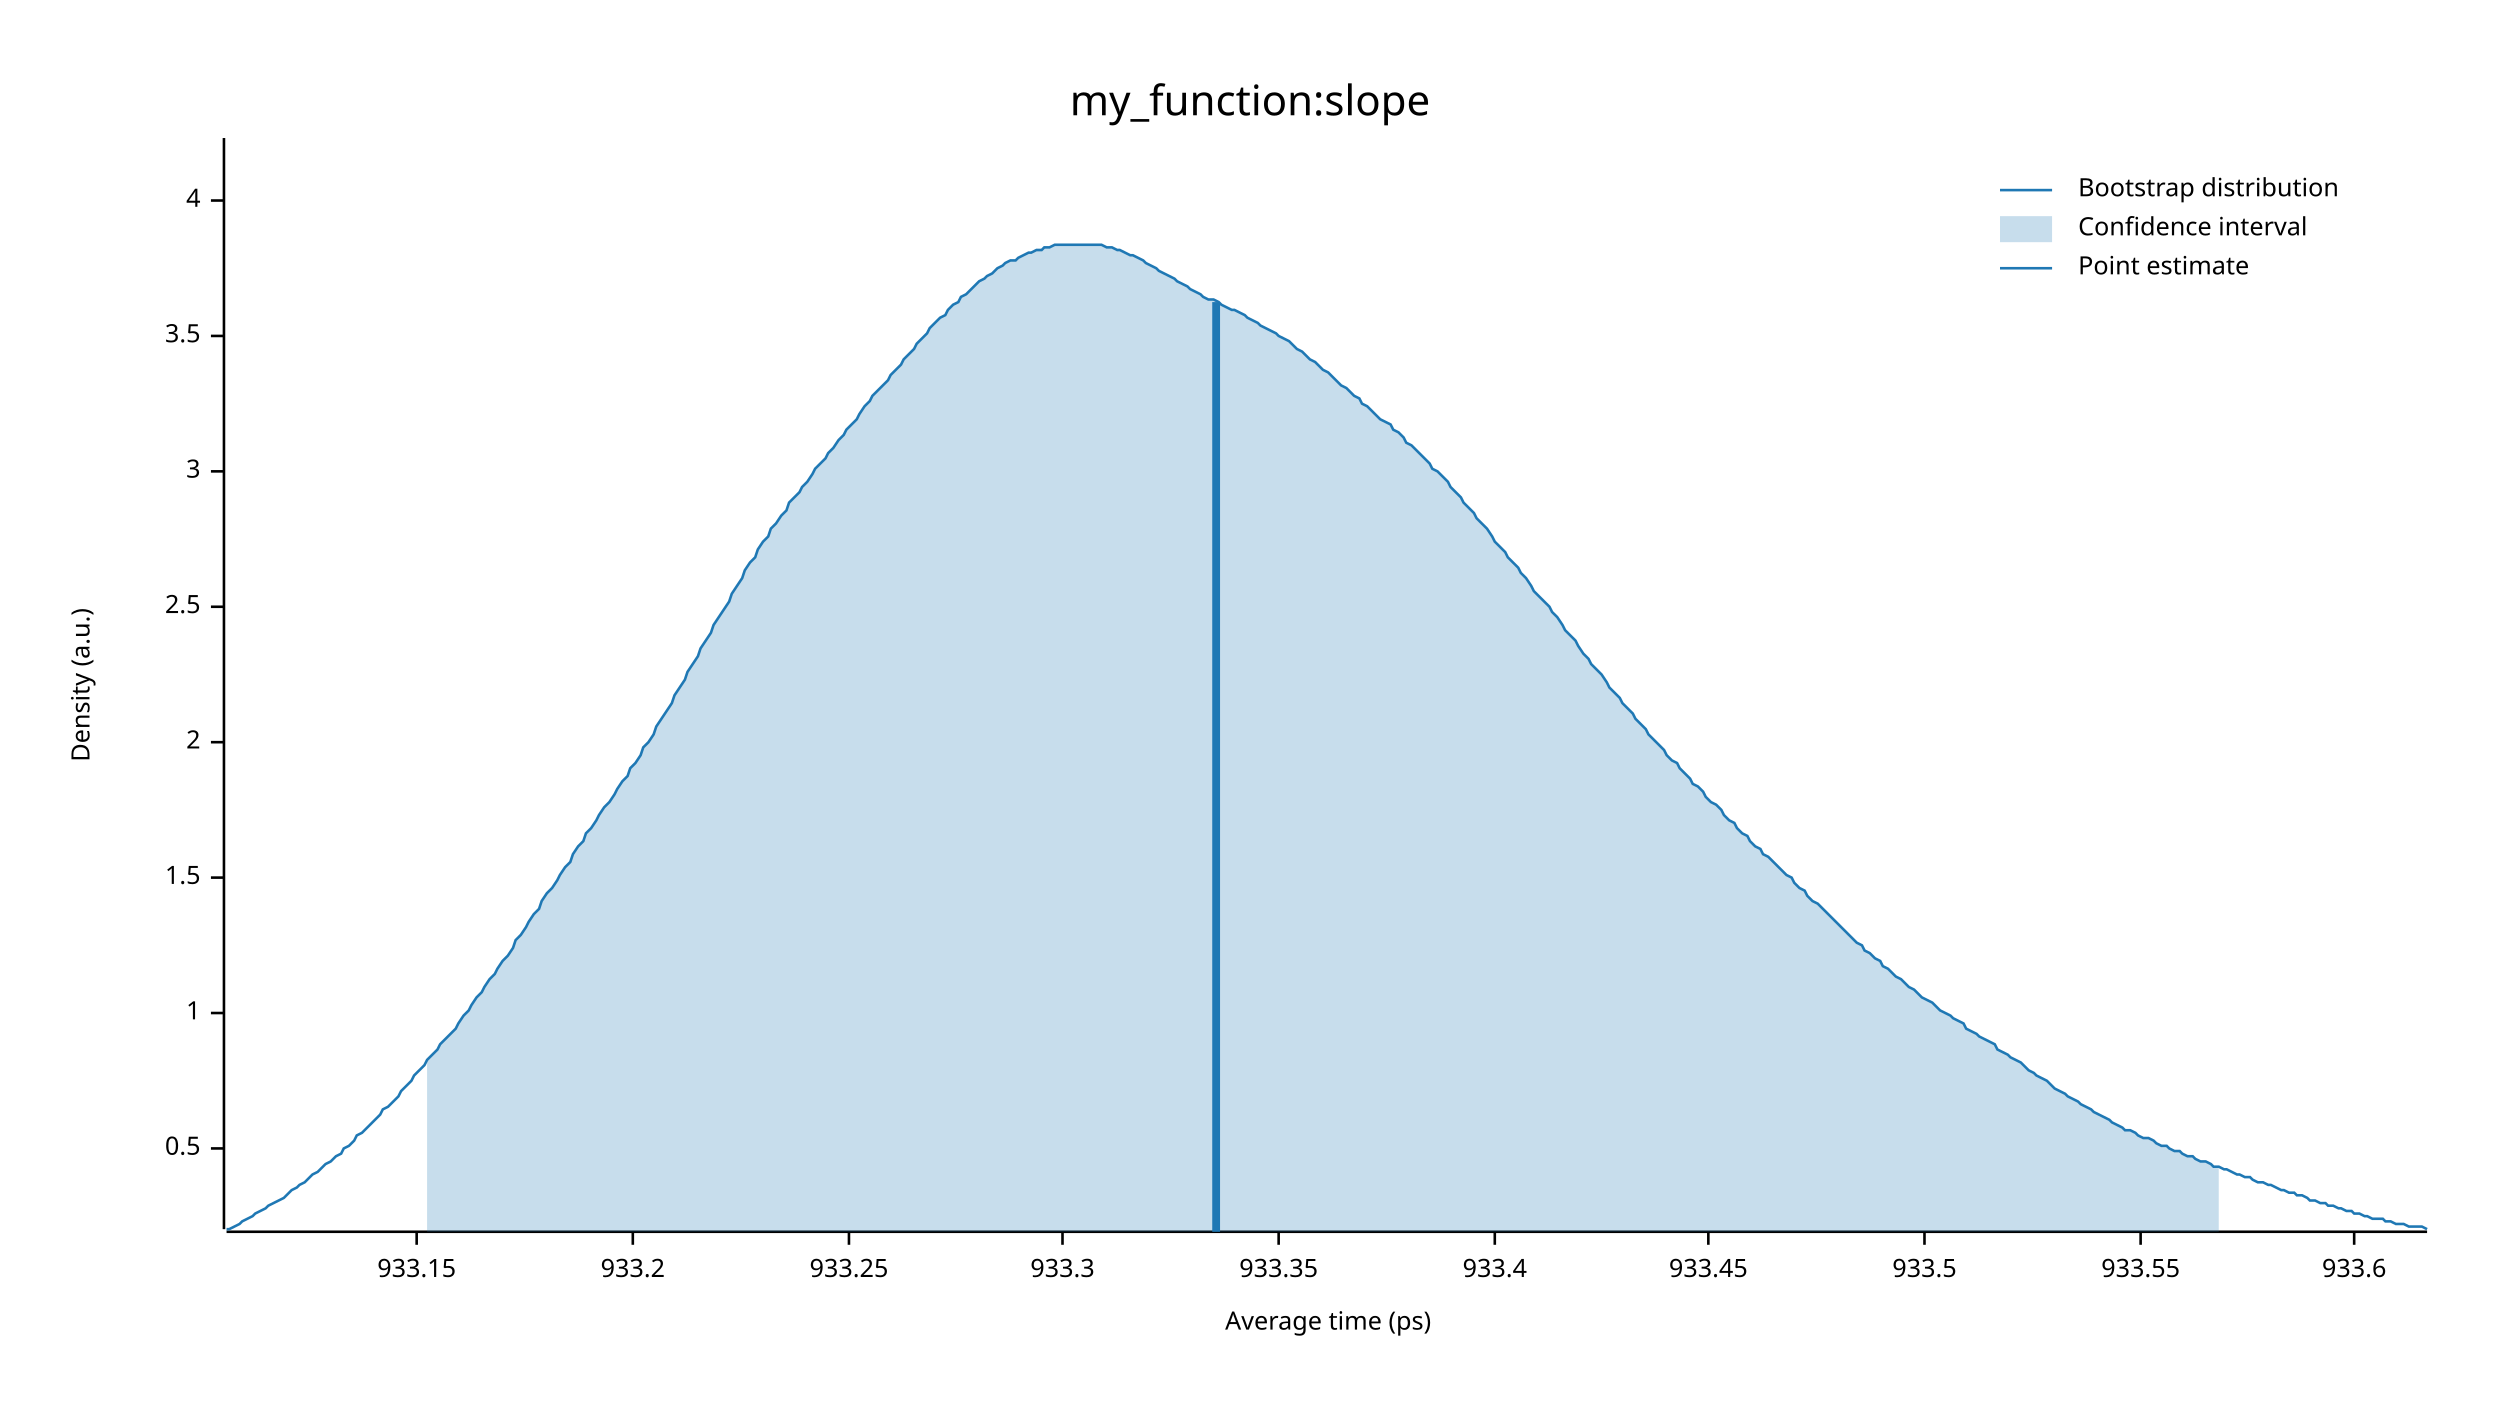
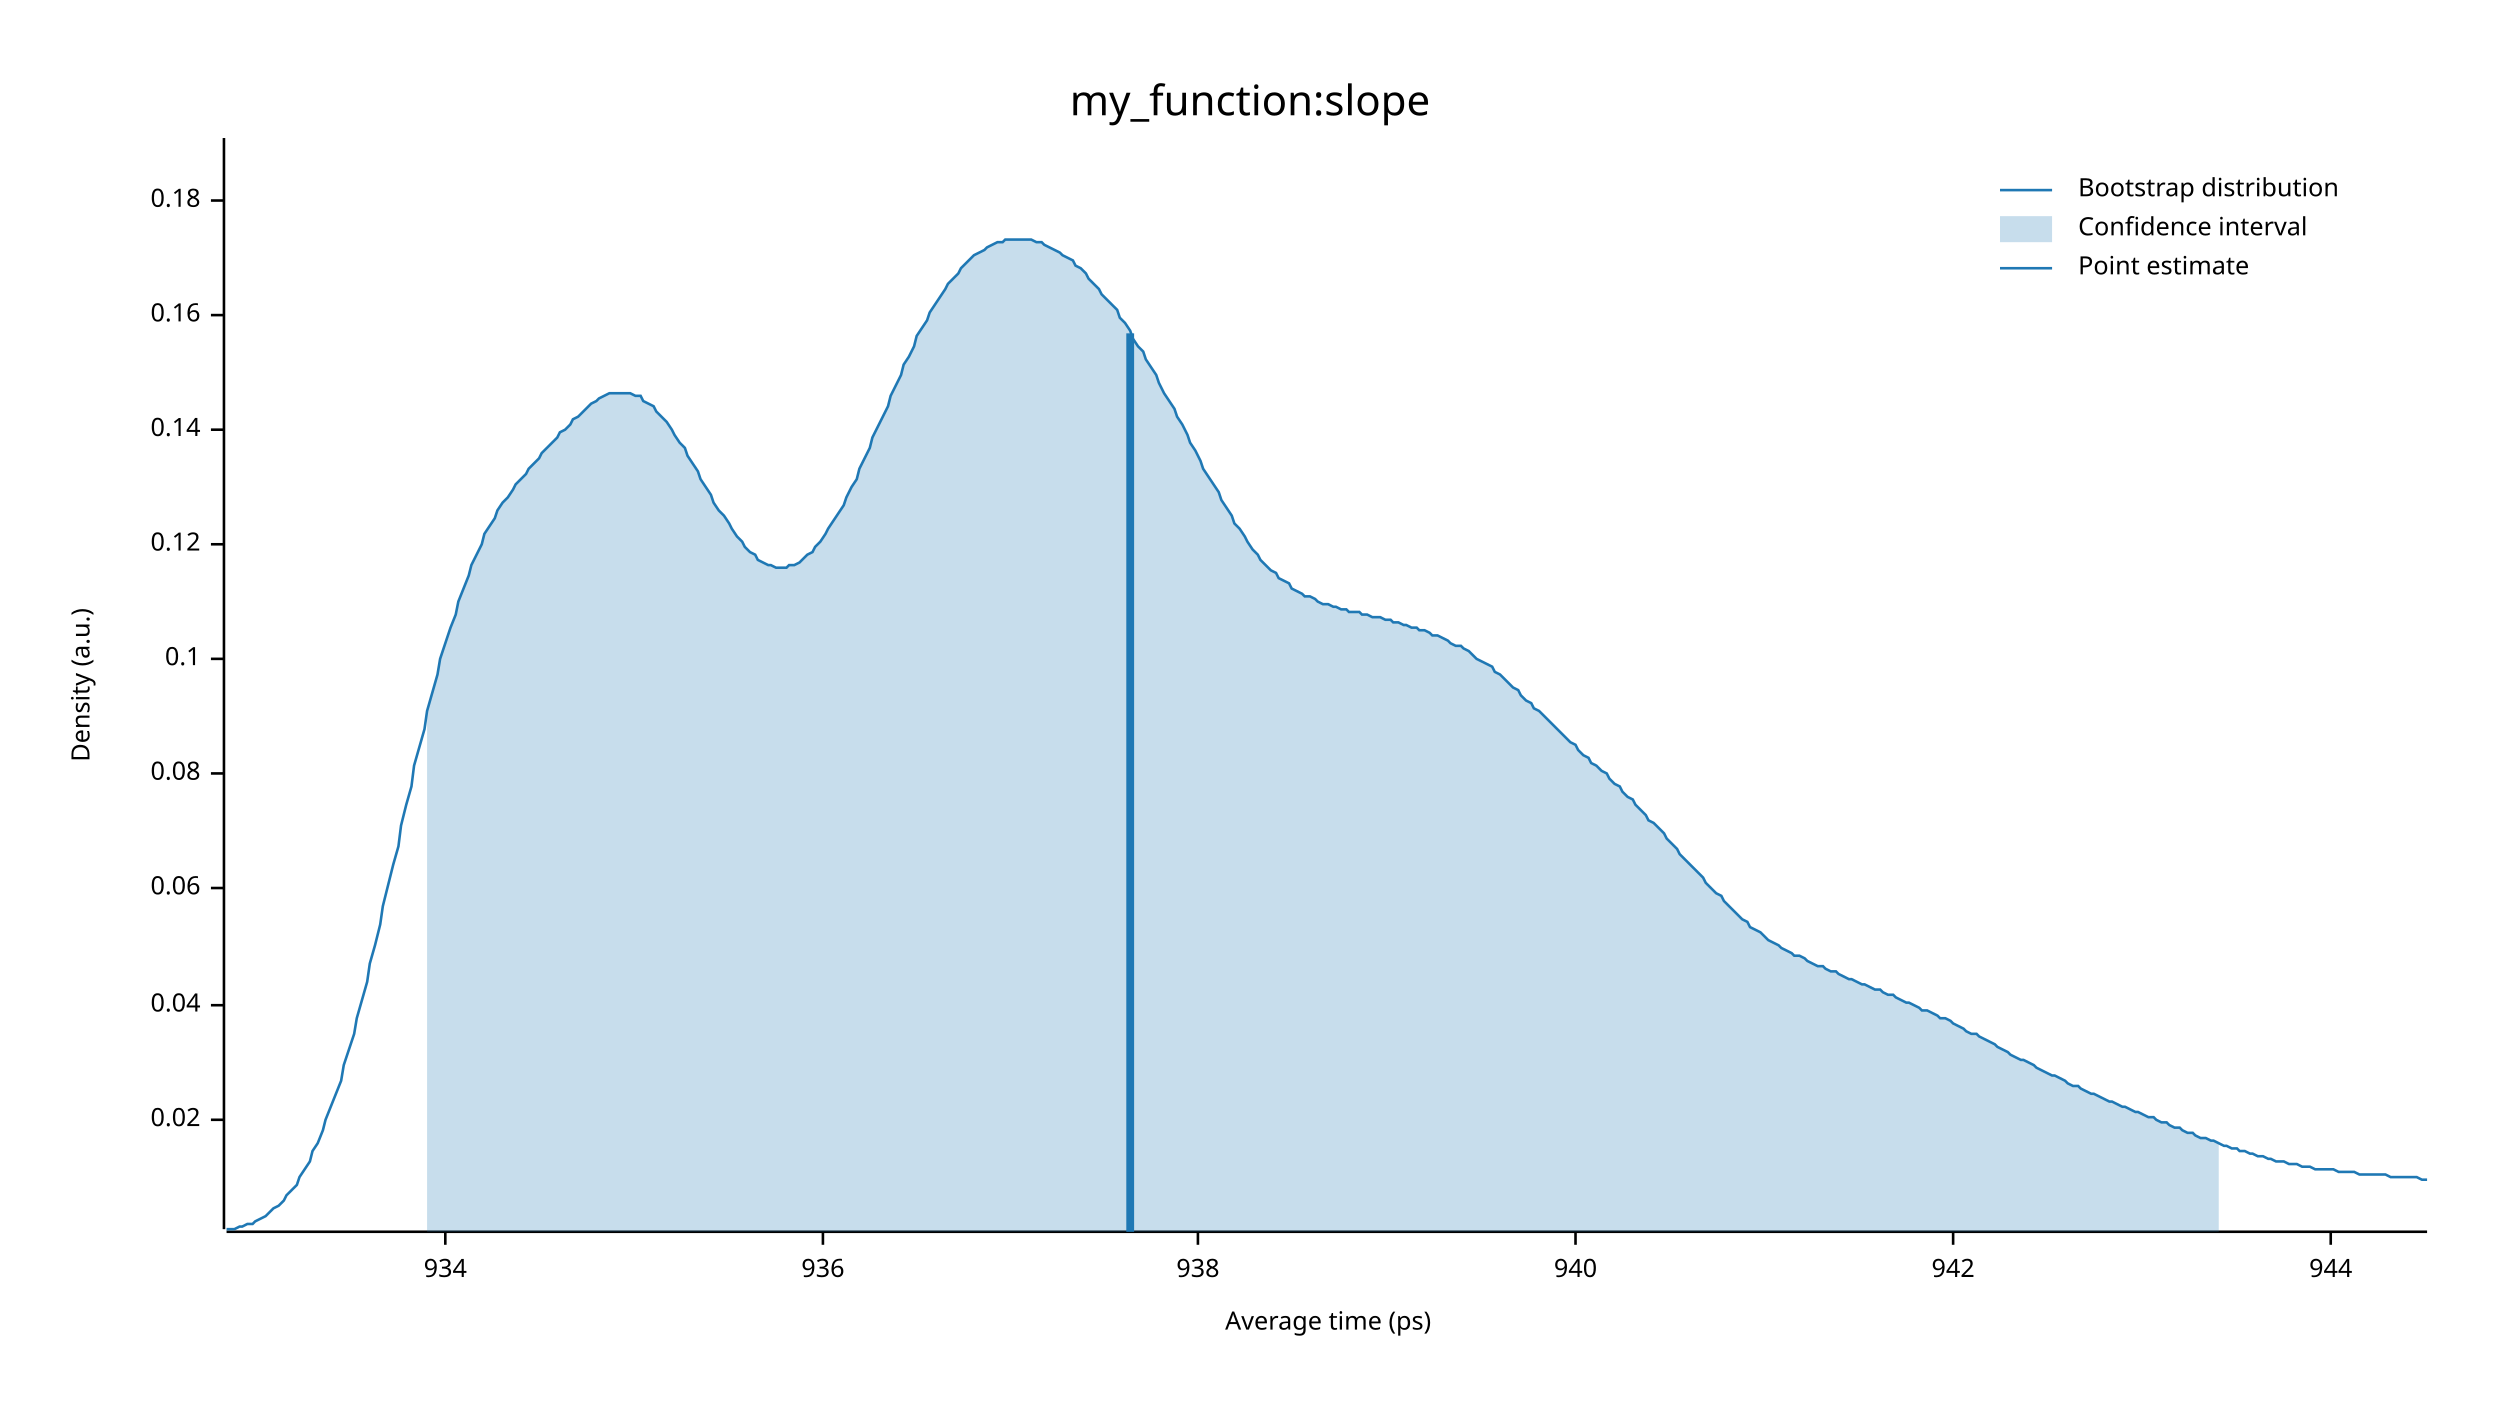
<svg xmlns="http://www.w3.org/2000/svg" width="960" height="540" viewBox="0 0 960 540">
  <text x="480" y="32" dy="0.76em" text-anchor="middle" font-family="sans-serif" font-size="16.129" opacity="1" fill="#000000">
my_function:slope
</text>
  <text x="27" y="263" dy="0.76em" text-anchor="middle" font-family="sans-serif" font-size="9.677" opacity="1" fill="#000000" transform="rotate(270, 27, 263)">
Density (a.u.)
</text>
  <text x="510" y="513" dy="-0.5ex" text-anchor="middle" font-family="sans-serif" font-size="9.677" opacity="1" fill="#000000">
Average time (ps)
</text>
  <polyline fill="none" opacity="1" stroke="#000000" stroke-width="1" points="86,53 86,472 " />
-   <text x="77" y="441" dy="0.5ex" text-anchor="end" font-family="sans-serif" font-size="9.677" opacity="1" fill="#000000">
- 0.5
+   <text x="77" y="430" dy="0.5ex" text-anchor="end" font-family="sans-serif" font-size="9.677" opacity="1" fill="#000000">
+ 0.02
</text>
-   <polyline fill="none" opacity="1" stroke="#000000" stroke-width="1" points="81,441 86,441 " />
-   <text x="77" y="389" dy="0.5ex" text-anchor="end" font-family="sans-serif" font-size="9.677" opacity="1" fill="#000000">
- 1
+   <polyline fill="none" opacity="1" stroke="#000000" stroke-width="1" points="81,430 86,430 " />
+   <text x="77" y="386" dy="0.5ex" text-anchor="end" font-family="sans-serif" font-size="9.677" opacity="1" fill="#000000">
+ 0.04
</text>
-   <polyline fill="none" opacity="1" stroke="#000000" stroke-width="1" points="81,389 86,389 " />
-   <text x="77" y="337" dy="0.5ex" text-anchor="end" font-family="sans-serif" font-size="9.677" opacity="1" fill="#000000">
- 1.5
+   <polyline fill="none" opacity="1" stroke="#000000" stroke-width="1" points="81,386 86,386 " />
+   <text x="77" y="341" dy="0.5ex" text-anchor="end" font-family="sans-serif" font-size="9.677" opacity="1" fill="#000000">
+ 0.06
</text>
-   <polyline fill="none" opacity="1" stroke="#000000" stroke-width="1" points="81,337 86,337 " />
-   <text x="77" y="285" dy="0.5ex" text-anchor="end" font-family="sans-serif" font-size="9.677" opacity="1" fill="#000000">
- 2
+   <polyline fill="none" opacity="1" stroke="#000000" stroke-width="1" points="81,341 86,341 " />
+   <text x="77" y="297" dy="0.5ex" text-anchor="end" font-family="sans-serif" font-size="9.677" opacity="1" fill="#000000">
+ 0.08
</text>
-   <polyline fill="none" opacity="1" stroke="#000000" stroke-width="1" points="81,285 86,285 " />
-   <text x="77" y="233" dy="0.5ex" text-anchor="end" font-family="sans-serif" font-size="9.677" opacity="1" fill="#000000">
- 2.5
+   <polyline fill="none" opacity="1" stroke="#000000" stroke-width="1" points="81,297 86,297 " />
+   <text x="77" y="253" dy="0.5ex" text-anchor="end" font-family="sans-serif" font-size="9.677" opacity="1" fill="#000000">
+ 0.1
</text>
-   <polyline fill="none" opacity="1" stroke="#000000" stroke-width="1" points="81,233 86,233 " />
-   <text x="77" y="181" dy="0.5ex" text-anchor="end" font-family="sans-serif" font-size="9.677" opacity="1" fill="#000000">
- 3
+   <polyline fill="none" opacity="1" stroke="#000000" stroke-width="1" points="81,253 86,253 " />
+   <text x="77" y="209" dy="0.5ex" text-anchor="end" font-family="sans-serif" font-size="9.677" opacity="1" fill="#000000">
+ 0.12
</text>
-   <polyline fill="none" opacity="1" stroke="#000000" stroke-width="1" points="81,181 86,181 " />
-   <text x="77" y="129" dy="0.5ex" text-anchor="end" font-family="sans-serif" font-size="9.677" opacity="1" fill="#000000">
- 3.5
+   <polyline fill="none" opacity="1" stroke="#000000" stroke-width="1" points="81,209 86,209 " />
+   <text x="77" y="165" dy="0.5ex" text-anchor="end" font-family="sans-serif" font-size="9.677" opacity="1" fill="#000000">
+ 0.14
</text>
-   <polyline fill="none" opacity="1" stroke="#000000" stroke-width="1" points="81,129 86,129 " />
+   <polyline fill="none" opacity="1" stroke="#000000" stroke-width="1" points="81,165 86,165 " />
+   <text x="77" y="121" dy="0.5ex" text-anchor="end" font-family="sans-serif" font-size="9.677" opacity="1" fill="#000000">
+ 0.16
+ </text>
+   <polyline fill="none" opacity="1" stroke="#000000" stroke-width="1" points="81,121 86,121 " />
  <text x="77" y="77" dy="0.5ex" text-anchor="end" font-family="sans-serif" font-size="9.677" opacity="1" fill="#000000">
- 4
+ 0.18
</text>
  <polyline fill="none" opacity="1" stroke="#000000" stroke-width="1" points="81,77 86,77 " />
  <polyline fill="none" opacity="1" stroke="#000000" stroke-width="1" points="87,473 932,473 " />
-   <text x="160" y="483" dy="0.76em" text-anchor="middle" font-family="sans-serif" font-size="9.677" opacity="1" fill="#000000">
- 933.15
+   <text x="171" y="483" dy="0.76em" text-anchor="middle" font-family="sans-serif" font-size="9.677" opacity="1" fill="#000000">
+ 934
</text>
-   <polyline fill="none" opacity="1" stroke="#000000" stroke-width="1" points="160,473 160,478 " />
-   <text x="243" y="483" dy="0.76em" text-anchor="middle" font-family="sans-serif" font-size="9.677" opacity="1" fill="#000000">
- 933.2
+   <polyline fill="none" opacity="1" stroke="#000000" stroke-width="1" points="171,473 171,478 " />
+   <text x="316" y="483" dy="0.76em" text-anchor="middle" font-family="sans-serif" font-size="9.677" opacity="1" fill="#000000">
+ 936
</text>
-   <polyline fill="none" opacity="1" stroke="#000000" stroke-width="1" points="243,473 243,478 " />
-   <text x="326" y="483" dy="0.76em" text-anchor="middle" font-family="sans-serif" font-size="9.677" opacity="1" fill="#000000">
- 933.25
+   <polyline fill="none" opacity="1" stroke="#000000" stroke-width="1" points="316,473 316,478 " />
+   <text x="460" y="483" dy="0.76em" text-anchor="middle" font-family="sans-serif" font-size="9.677" opacity="1" fill="#000000">
+ 938
</text>
-   <polyline fill="none" opacity="1" stroke="#000000" stroke-width="1" points="326,473 326,478 " />
-   <text x="408" y="483" dy="0.76em" text-anchor="middle" font-family="sans-serif" font-size="9.677" opacity="1" fill="#000000">
- 933.3
+   <polyline fill="none" opacity="1" stroke="#000000" stroke-width="1" points="460,473 460,478 " />
+   <text x="605" y="483" dy="0.76em" text-anchor="middle" font-family="sans-serif" font-size="9.677" opacity="1" fill="#000000">
+ 940
</text>
-   <polyline fill="none" opacity="1" stroke="#000000" stroke-width="1" points="408,473 408,478 " />
-   <text x="491" y="483" dy="0.76em" text-anchor="middle" font-family="sans-serif" font-size="9.677" opacity="1" fill="#000000">
- 933.35
+   <polyline fill="none" opacity="1" stroke="#000000" stroke-width="1" points="605,473 605,478 " />
+   <text x="750" y="483" dy="0.76em" text-anchor="middle" font-family="sans-serif" font-size="9.677" opacity="1" fill="#000000">
+ 942
</text>
-   <polyline fill="none" opacity="1" stroke="#000000" stroke-width="1" points="491,473 491,478 " />
-   <text x="574" y="483" dy="0.76em" text-anchor="middle" font-family="sans-serif" font-size="9.677" opacity="1" fill="#000000">
- 933.4
+   <polyline fill="none" opacity="1" stroke="#000000" stroke-width="1" points="750,473 750,478 " />
+   <text x="895" y="483" dy="0.76em" text-anchor="middle" font-family="sans-serif" font-size="9.677" opacity="1" fill="#000000">
+ 944
</text>
-   <polyline fill="none" opacity="1" stroke="#000000" stroke-width="1" points="574,473 574,478 " />
-   <text x="656" y="483" dy="0.76em" text-anchor="middle" font-family="sans-serif" font-size="9.677" opacity="1" fill="#000000">
- 933.45
- </text>
-   <polyline fill="none" opacity="1" stroke="#000000" stroke-width="1" points="656,473 656,478 " />
-   <text x="739" y="483" dy="0.76em" text-anchor="middle" font-family="sans-serif" font-size="9.677" opacity="1" fill="#000000">
- 933.5
- </text>
-   <polyline fill="none" opacity="1" stroke="#000000" stroke-width="1" points="739,473 739,478 " />
-   <text x="822" y="483" dy="0.76em" text-anchor="middle" font-family="sans-serif" font-size="9.677" opacity="1" fill="#000000">
- 933.55
- </text>
-   <polyline fill="none" opacity="1" stroke="#000000" stroke-width="1" points="822,473 822,478 " />
-   <text x="904" y="483" dy="0.76em" text-anchor="middle" font-family="sans-serif" font-size="9.677" opacity="1" fill="#000000">
- 933.6
- </text>
-   <polyline fill="none" opacity="1" stroke="#000000" stroke-width="1" points="904,473 904,478 " />
-   <polyline fill="none" opacity="1" stroke="#1F78B4" stroke-width="1" points="87,472 88,472 90,471 92,470 93,469 95,468 97,467 98,466 100,465 102,464 103,463 105,462 107,461 109,460 110,459 112,457 114,456 115,455 117,454 119,452 120,451 122,450 124,448 125,447 127,446 129,444 131,443 132,441 134,440 136,438 137,436 139,435 141,433 142,432 144,430 146,428 147,426 149,425 151,423 153,421 154,419 156,417 158,415 159,413 161,411 163,409 164,407 166,405 168,403 169,401 171,399 173,397 175,395 176,393 178,390 180,388 181,386 183,383 185,381 186,379 188,376 190,374 191,372 193,369 195,367 197,364 198,361 200,359 202,356 203,354 205,351 207,349 208,346 210,343 212,341 214,338 215,336 217,333 219,331 220,328 222,325 224,323 225,320 227,318 229,315 230,313 232,310 234,308 236,305 237,303 239,300 241,298 242,295 244,293 246,290 247,287 249,285 251,282 252,279 254,276 256,273 258,270 259,267 261,264 263,261 264,258 266,255 268,252 269,249 271,246 273,243 274,240 276,237 278,234 280,231 281,228 283,225 285,222 286,219 288,216 290,214 291,211 293,208 295,206 296,203 298,201 300,198 302,196 303,193 305,191 307,189 308,187 310,185 312,182 313,180 315,178 317,176 318,174 320,172 322,169 324,167 325,165 327,163 329,161 330,159 332,156 334,154 335,152 337,150 339,148 341,146 342,144 344,142 346,140 347,138 349,136 351,134 352,132 354,130 356,128 357,126 359,124 361,122 363,121 364,119 366,117 368,116 369,114 371,113 373,111 374,110 376,108 378,107 379,106 381,105 383,103 385,102 386,101 388,100 390,100 391,99 393,98 395,97 396,97 398,96 400,96 401,95 403,95 405,94 407,94 408,94 410,94 412,94 413,94 415,94 417,94 418,94 420,94 422,94 423,94 425,95 427,95 429,96 430,96 432,97 434,98 435,98 437,99 439,100 440,101 442,102 444,103 445,104 447,105 449,106 451,107 452,108 454,109 456,110 457,111 459,112 461,113 462,114 464,115 466,115 468,116 469,117 471,118 473,119 474,119 476,120 478,121 479,122 481,123 483,124 484,125 486,126 488,127 490,128 491,129 493,130 495,131 496,132 498,134 500,135 501,136 503,138 505,139 506,140 508,142 510,143 512,145 513,146 515,148 517,149 518,150 520,152 522,153 523,155 525,156 527,158 528,159 530,161 532,162 534,163 535,165 537,166 539,168 540,170 542,171 544,173 545,174 547,176 549,178 550,180 552,181 554,183 556,185 557,187 559,189 561,191 562,193 564,195 566,197 567,199 569,201 571,203 573,206 574,208 576,210 578,212 579,214 581,216 583,218 584,220 586,222 588,225 589,227 591,229 593,231 595,233 596,235 598,237 600,240 601,242 603,244 605,246 606,248 608,251 610,253 611,255 613,257 615,259 617,262 618,264 620,266 622,268 623,270 625,272 627,274 628,276 630,278 632,280 633,282 635,284 637,286 639,288 640,290 642,292 644,293 645,295 647,297 649,299 650,301 652,302 654,304 655,306 657,308 659,309 661,311 662,313 664,315 666,316 667,318 669,320 671,321 672,323 674,325 676,326 677,328 679,329 681,331 683,333 684,334 686,336 688,337 689,339 691,341 693,342 694,344 696,346 698,347 700,349 701,350 703,352 705,354 706,355 708,357 710,359 711,360 713,362 715,363 716,365 718,366 720,368 722,369 723,371 725,372 727,374 728,375 730,376 732,378 733,379 735,380 737,382 738,383 740,384 742,385 744,387 745,388 747,389 749,390 750,391 752,392 754,393 755,395 757,396 759,397 760,398 762,399 764,400 766,401 767,403 769,404 771,405 772,406 774,407 776,408 777,409 779,411 781,412 782,413 784,414 786,415 788,417 789,418 791,419 793,420 794,421 796,422 798,423 799,424 801,425 803,426 804,427 806,428 808,429 810,430 811,431 813,432 815,433 816,434 818,434 820,435 821,436 823,437 825,437 827,438 828,439 830,440 832,440 833,441 835,442 837,442 838,443 840,444 842,444 843,445 845,446 847,446 849,447 850,448 852,448 854,449 855,449 857,450 859,451 860,451 862,452 864,452 865,453 867,454 869,454 871,455 872,455 874,456 876,457 877,457 879,458 881,458 882,459 884,459 886,460 887,461 889,461 891,462 893,462 894,463 896,463 898,464 899,464 901,465 903,465 904,466 906,466 908,467 909,467 911,468 913,468 915,468 916,469 918,469 920,470 921,470 923,470 925,471 926,471 928,471 930,471 932,472 " />
-   <polygon opacity="0.25" fill="#1F78B4" points="164,407 166,405 168,403 169,401 171,399 173,397 175,395 176,393 178,390 180,388 181,386 183,383 185,381 186,379 188,376 190,374 191,372 193,369 195,367 197,364 198,361 200,359 202,356 203,354 205,351 207,349 208,346 210,343 212,341 214,338 215,336 217,333 219,331 220,328 222,325 224,323 225,320 227,318 229,315 230,313 232,310 234,308 236,305 237,303 239,300 241,298 242,295 244,293 246,290 247,287 249,285 251,282 252,279 254,276 256,273 258,270 259,267 261,264 263,261 264,258 266,255 268,252 269,249 271,246 273,243 274,240 276,237 278,234 280,231 281,228 283,225 285,222 286,219 288,216 290,214 291,211 293,208 295,206 296,203 298,201 300,198 302,196 303,193 305,191 307,189 308,187 310,185 312,182 313,180 315,178 317,176 318,174 320,172 322,169 324,167 325,165 327,163 329,161 330,159 332,156 334,154 335,152 337,150 339,148 341,146 342,144 344,142 346,140 347,138 349,136 351,134 352,132 354,130 356,128 357,126 359,124 361,122 363,121 364,119 366,117 368,116 369,114 371,113 373,111 374,110 376,108 378,107 379,106 381,105 383,103 385,102 386,101 388,100 390,100 391,99 393,98 395,97 396,97 398,96 400,96 401,95 403,95 405,94 407,94 408,94 410,94 412,94 413,94 415,94 417,94 418,94 420,94 422,94 423,94 425,95 427,95 429,96 430,96 432,97 434,98 435,98 437,99 439,100 440,101 442,102 444,103 445,104 447,105 449,106 451,107 452,108 454,109 456,110 457,111 459,112 461,113 462,114 464,115 466,115 468,116 469,117 471,118 473,119 474,119 476,120 478,121 479,122 481,123 483,124 484,125 486,126 488,127 490,128 491,129 493,130 495,131 496,132 498,134 500,135 501,136 503,138 505,139 506,140 508,142 510,143 512,145 513,146 515,148 517,149 518,150 520,152 522,153 523,155 525,156 527,158 528,159 530,161 532,162 534,163 535,165 537,166 539,168 540,170 542,171 544,173 545,174 547,176 549,178 550,180 552,181 554,183 556,185 557,187 559,189 561,191 562,193 564,195 566,197 567,199 569,201 571,203 573,206 574,208 576,210 578,212 579,214 581,216 583,218 584,220 586,222 588,225 589,227 591,229 593,231 595,233 596,235 598,237 600,240 601,242 603,244 605,246 606,248 608,251 610,253 611,255 613,257 615,259 617,262 618,264 620,266 622,268 623,270 625,272 627,274 628,276 630,278 632,280 633,282 635,284 637,286 639,288 640,290 642,292 644,293 645,295 647,297 649,299 650,301 652,302 654,304 655,306 657,308 659,309 661,311 662,313 664,315 666,316 667,318 669,320 671,321 672,323 674,325 676,326 677,328 679,329 681,331 683,333 684,334 686,336 688,337 689,339 691,341 693,342 694,344 696,346 698,347 700,349 701,350 703,352 705,354 706,355 708,357 710,359 711,360 713,362 715,363 716,365 718,366 720,368 722,369 723,371 725,372 727,374 728,375 730,376 732,378 733,379 735,380 737,382 738,383 740,384 742,385 744,387 745,388 747,389 749,390 750,391 752,392 754,393 755,395 757,396 759,397 760,398 762,399 764,400 766,401 767,403 769,404 771,405 772,406 774,407 776,408 777,409 779,411 781,412 782,413 784,414 786,415 788,417 789,418 791,419 793,420 794,421 796,422 798,423 799,424 801,425 803,426 804,427 806,428 808,429 810,430 811,431 813,432 815,433 816,434 818,434 820,435 821,436 823,437 825,437 827,438 828,439 830,440 832,440 833,441 835,442 837,442 838,443 840,444 842,444 843,445 845,446 847,446 849,447 850,448 852,448 852,473 164,473 " />
-   <polyline fill="none" opacity="1" stroke="#1F78B4" stroke-width="3" points="467,473 467,116 " />
+   <polyline fill="none" opacity="1" stroke="#000000" stroke-width="1" points="895,473 895,478 " />
+   <polyline fill="none" opacity="1" stroke="#1F78B4" stroke-width="1" points="87,472 88,472 90,472 92,471 93,471 95,470 97,470 98,469 100,468 102,467 103,466 105,464 107,463 109,461 110,459 112,457 114,455 115,452 117,449 119,446 120,442 122,439 124,434 125,430 127,425 129,420 131,415 132,409 134,403 136,397 137,391 139,384 141,377 142,370 144,363 146,355 147,348 149,340 151,332 153,325 154,317 156,309 158,302 159,294 161,287 163,280 164,273 166,266 168,259 169,253 171,247 173,241 175,236 176,231 178,226 180,221 181,217 183,213 185,209 186,205 188,202 190,199 191,196 193,193 195,191 197,188 198,186 200,184 202,182 203,180 205,178 207,176 208,174 210,172 212,170 214,168 215,166 217,165 219,163 220,161 222,160 224,158 225,157 227,155 229,154 230,153 232,152 234,151 236,151 237,151 239,151 241,151 242,151 244,152 246,152 247,154 249,155 251,156 252,158 254,160 256,162 258,165 259,167 261,170 263,172 264,175 266,178 268,181 269,184 271,187 273,190 274,193 276,196 278,198 280,201 281,203 283,206 285,208 286,210 288,212 290,213 291,215 293,216 295,217 296,217 298,218 300,218 302,218 303,217 305,217 307,216 308,215 310,213 312,212 313,210 315,208 317,205 318,203 320,200 322,197 324,194 325,191 327,187 329,184 330,180 332,176 334,172 335,168 337,164 339,160 341,156 342,152 344,148 346,144 347,140 349,137 351,133 352,129 354,126 356,123 357,120 359,117 361,114 363,111 364,109 366,107 368,105 369,103 371,101 373,99 374,98 376,97 378,96 379,95 381,94 383,93 385,93 386,92 388,92 390,92 391,92 393,92 395,92 396,92 398,93 400,93 401,94 403,95 405,96 407,97 408,98 410,99 412,100 413,102 415,103 417,105 418,107 420,109 422,111 423,113 425,115 427,117 429,119 430,122 432,124 434,127 435,130 437,133 439,135 440,138 442,141 444,144 445,147 447,151 449,154 451,157 452,160 454,163 456,167 457,170 459,173 461,177 462,180 464,183 466,186 468,189 469,192 471,195 473,198 474,201 476,203 478,206 479,208 481,211 483,213 484,215 486,217 488,219 490,220 491,222 493,223 495,224 496,226 498,227 500,228 501,229 503,229 505,230 506,231 508,232 510,232 512,233 513,233 515,234 517,234 518,235 520,235 522,235 523,236 525,236 527,237 528,237 530,237 532,238 534,238 535,239 537,239 539,240 540,240 542,241 544,241 545,242 547,242 549,243 550,244 552,244 554,245 556,246 557,247 559,248 561,248 562,249 564,250 566,252 567,253 569,254 571,255 573,256 574,258 576,259 578,261 579,262 581,264 583,265 584,267 586,269 588,270 589,272 591,273 593,275 595,277 596,278 598,280 600,282 601,283 603,285 605,286 606,288 608,290 610,291 611,293 613,294 615,296 617,297 618,299 620,301 622,302 623,304 625,306 627,307 628,309 630,311 632,313 633,315 635,316 637,318 639,320 640,322 642,324 644,326 645,328 647,330 649,332 650,333 652,335 654,337 655,339 657,341 659,343 661,344 662,346 664,348 666,350 667,351 669,353 671,354 672,356 674,357 676,358 677,359 679,361 681,362 683,363 684,364 686,365 688,366 689,367 691,367 693,368 694,369 696,370 698,371 700,371 701,372 703,373 705,373 706,374 708,375 710,376 711,376 713,377 715,378 716,378 718,379 720,380 722,380 723,381 725,382 727,382 728,383 730,384 732,385 733,385 735,386 737,387 738,388 740,388 742,389 744,390 745,391 747,391 749,392 750,393 752,394 754,395 755,396 757,397 759,397 760,398 762,399 764,400 766,401 767,402 769,403 771,404 772,405 774,406 776,407 777,407 779,408 781,409 782,410 784,411 786,412 788,413 789,413 791,414 793,415 794,416 796,417 798,417 799,418 801,419 803,420 804,420 806,421 808,422 810,423 811,423 813,424 815,425 816,425 818,426 820,427 821,427 823,428 825,429 827,429 828,430 830,431 832,431 833,432 835,433 837,433 838,434 840,435 842,435 843,436 845,437 847,437 849,438 850,438 852,439 854,440 855,440 857,441 859,441 860,442 862,442 864,443 865,443 867,444 869,444 871,445 872,445 874,446 876,446 877,446 879,447 881,447 882,447 884,448 886,448 887,448 889,449 891,449 893,449 894,449 896,449 898,450 899,450 901,450 903,450 904,450 906,451 908,451 909,451 911,451 913,451 915,451 916,451 918,452 920,452 921,452 923,452 925,452 926,452 928,452 930,453 932,453 " />
+   <polygon opacity="0.25" fill="#1F78B4" points="164,273 166,266 168,259 169,253 171,247 173,241 175,236 176,231 178,226 180,221 181,217 183,213 185,209 186,205 188,202 190,199 191,196 193,193 195,191 197,188 198,186 200,184 202,182 203,180 205,178 207,176 208,174 210,172 212,170 214,168 215,166 217,165 219,163 220,161 222,160 224,158 225,157 227,155 229,154 230,153 232,152 234,151 236,151 237,151 239,151 241,151 242,151 244,152 246,152 247,154 249,155 251,156 252,158 254,160 256,162 258,165 259,167 261,170 263,172 264,175 266,178 268,181 269,184 271,187 273,190 274,193 276,196 278,198 280,201 281,203 283,206 285,208 286,210 288,212 290,213 291,215 293,216 295,217 296,217 298,218 300,218 302,218 303,217 305,217 307,216 308,215 310,213 312,212 313,210 315,208 317,205 318,203 320,200 322,197 324,194 325,191 327,187 329,184 330,180 332,176 334,172 335,168 337,164 339,160 341,156 342,152 344,148 346,144 347,140 349,137 351,133 352,129 354,126 356,123 357,120 359,117 361,114 363,111 364,109 366,107 368,105 369,103 371,101 373,99 374,98 376,97 378,96 379,95 381,94 383,93 385,93 386,92 388,92 390,92 391,92 393,92 395,92 396,92 398,93 400,93 401,94 403,95 405,96 407,97 408,98 410,99 412,100 413,102 415,103 417,105 418,107 420,109 422,111 423,113 425,115 427,117 429,119 430,122 432,124 434,127 435,130 437,133 439,135 440,138 442,141 444,144 445,147 447,151 449,154 451,157 452,160 454,163 456,167 457,170 459,173 461,177 462,180 464,183 466,186 468,189 469,192 471,195 473,198 474,201 476,203 478,206 479,208 481,211 483,213 484,215 486,217 488,219 490,220 491,222 493,223 495,224 496,226 498,227 500,228 501,229 503,229 505,230 506,231 508,232 510,232 512,233 513,233 515,234 517,234 518,235 520,235 522,235 523,236 525,236 527,237 528,237 530,237 532,238 534,238 535,239 537,239 539,240 540,240 542,241 544,241 545,242 547,242 549,243 550,244 552,244 554,245 556,246 557,247 559,248 561,248 562,249 564,250 566,252 567,253 569,254 571,255 573,256 574,258 576,259 578,261 579,262 581,264 583,265 584,267 586,269 588,270 589,272 591,273 593,275 595,277 596,278 598,280 600,282 601,283 603,285 605,286 606,288 608,290 610,291 611,293 613,294 615,296 617,297 618,299 620,301 622,302 623,304 625,306 627,307 628,309 630,311 632,313 633,315 635,316 637,318 639,320 640,322 642,324 644,326 645,328 647,330 649,332 650,333 652,335 654,337 655,339 657,341 659,343 661,344 662,346 664,348 666,350 667,351 669,353 671,354 672,356 674,357 676,358 677,359 679,361 681,362 683,363 684,364 686,365 688,366 689,367 691,367 693,368 694,369 696,370 698,371 700,371 701,372 703,373 705,373 706,374 708,375 710,376 711,376 713,377 715,378 716,378 718,379 720,380 722,380 723,381 725,382 727,382 728,383 730,384 732,385 733,385 735,386 737,387 738,388 740,388 742,389 744,390 745,391 747,391 749,392 750,393 752,394 754,395 755,396 757,397 759,397 760,398 762,399 764,400 766,401 767,402 769,403 771,404 772,405 774,406 776,407 777,407 779,408 781,409 782,410 784,411 786,412 788,413 789,413 791,414 793,415 794,416 796,417 798,417 799,418 801,419 803,420 804,420 806,421 808,422 810,423 811,423 813,424 815,425 816,425 818,426 820,427 821,427 823,428 825,429 827,429 828,430 830,431 832,431 833,432 835,433 837,433 838,434 840,435 842,435 843,436 845,437 847,437 849,438 850,438 852,439 852,473 164,473 " />
+   <polyline fill="none" opacity="1" stroke="#1F78B4" stroke-width="3" points="434,473 434,128 " />
  <text x="798" y="68" dy="0.76em" text-anchor="start" font-family="sans-serif" font-size="9.677" opacity="1" fill="#000000">
Bootstrap distribution
</text>
  <text x="798" y="83" dy="0.76em" text-anchor="start" font-family="sans-serif" font-size="9.677" opacity="1" fill="#000000">
Confidence interval
</text>
  <text x="798" y="98" dy="0.76em" text-anchor="start" font-family="sans-serif" font-size="9.677" opacity="1" fill="#000000">
Point estimate
</text>
  <polyline fill="none" opacity="1" stroke="#1F78B4" stroke-width="1" points="768,73 788,73 " />
  <rect x="768" y="83" width="20" height="10" opacity="0.25" fill="#1F78B4" stroke="none" />
  <polyline fill="none" opacity="1" stroke="#1F78B4" stroke-width="1" points="768,103 788,103 " />
</svg>
